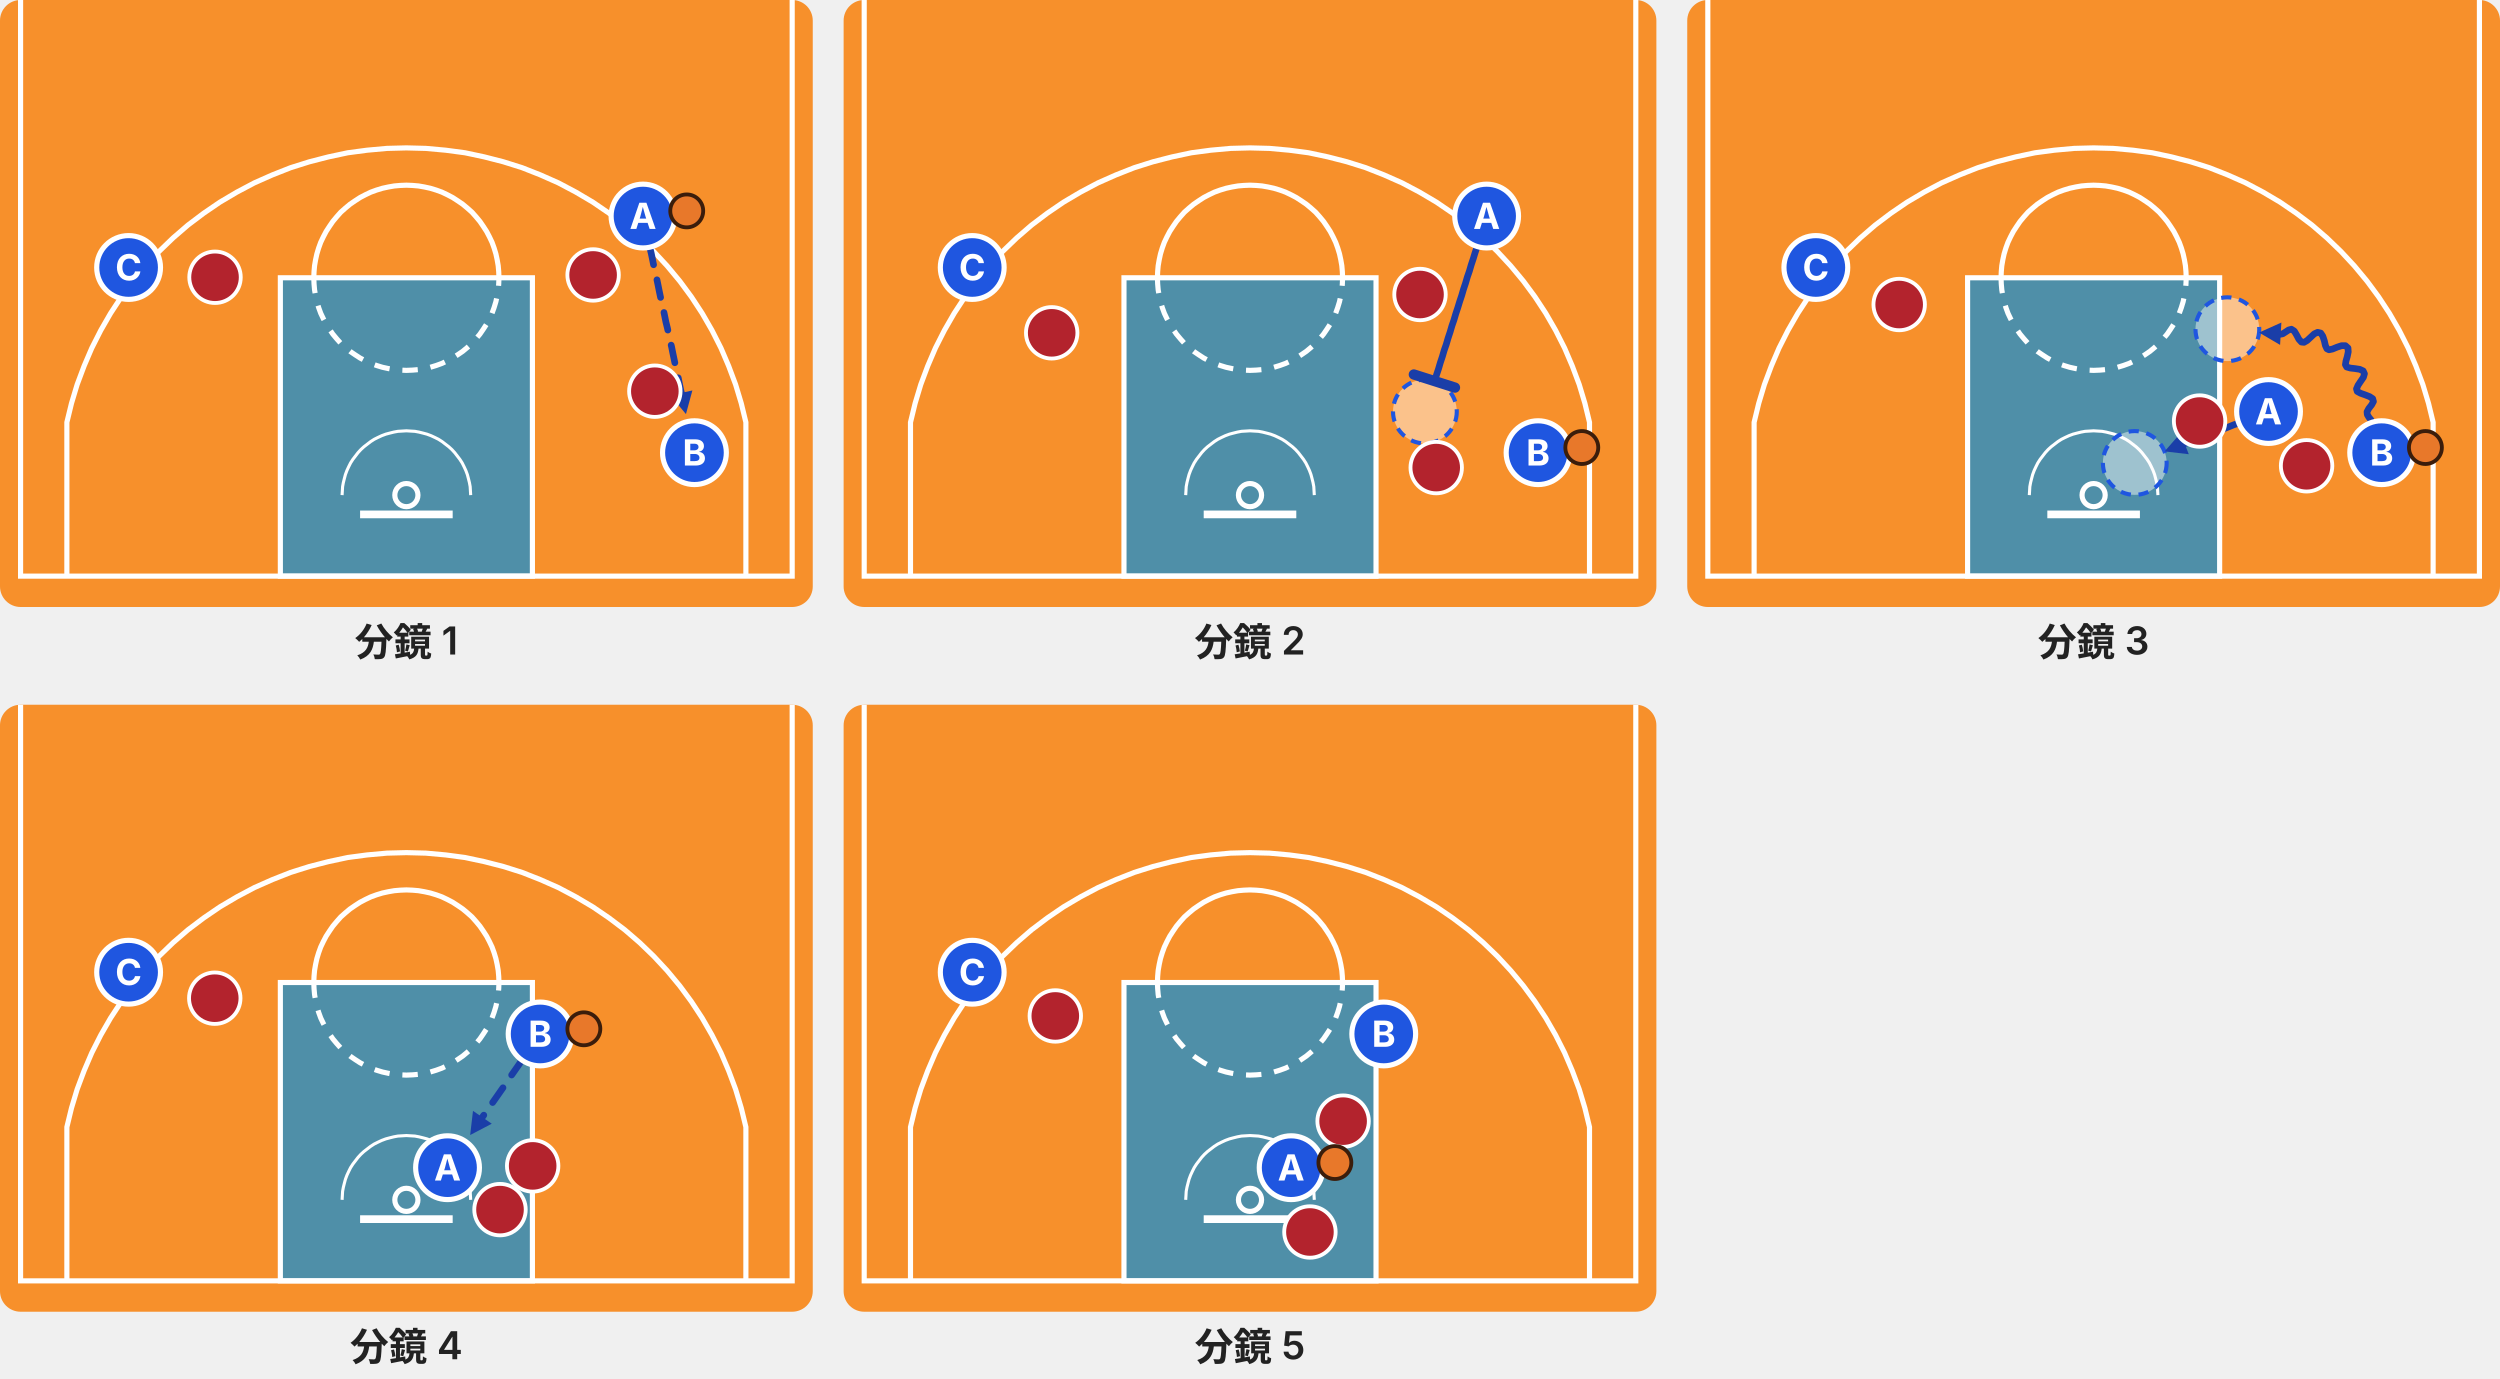
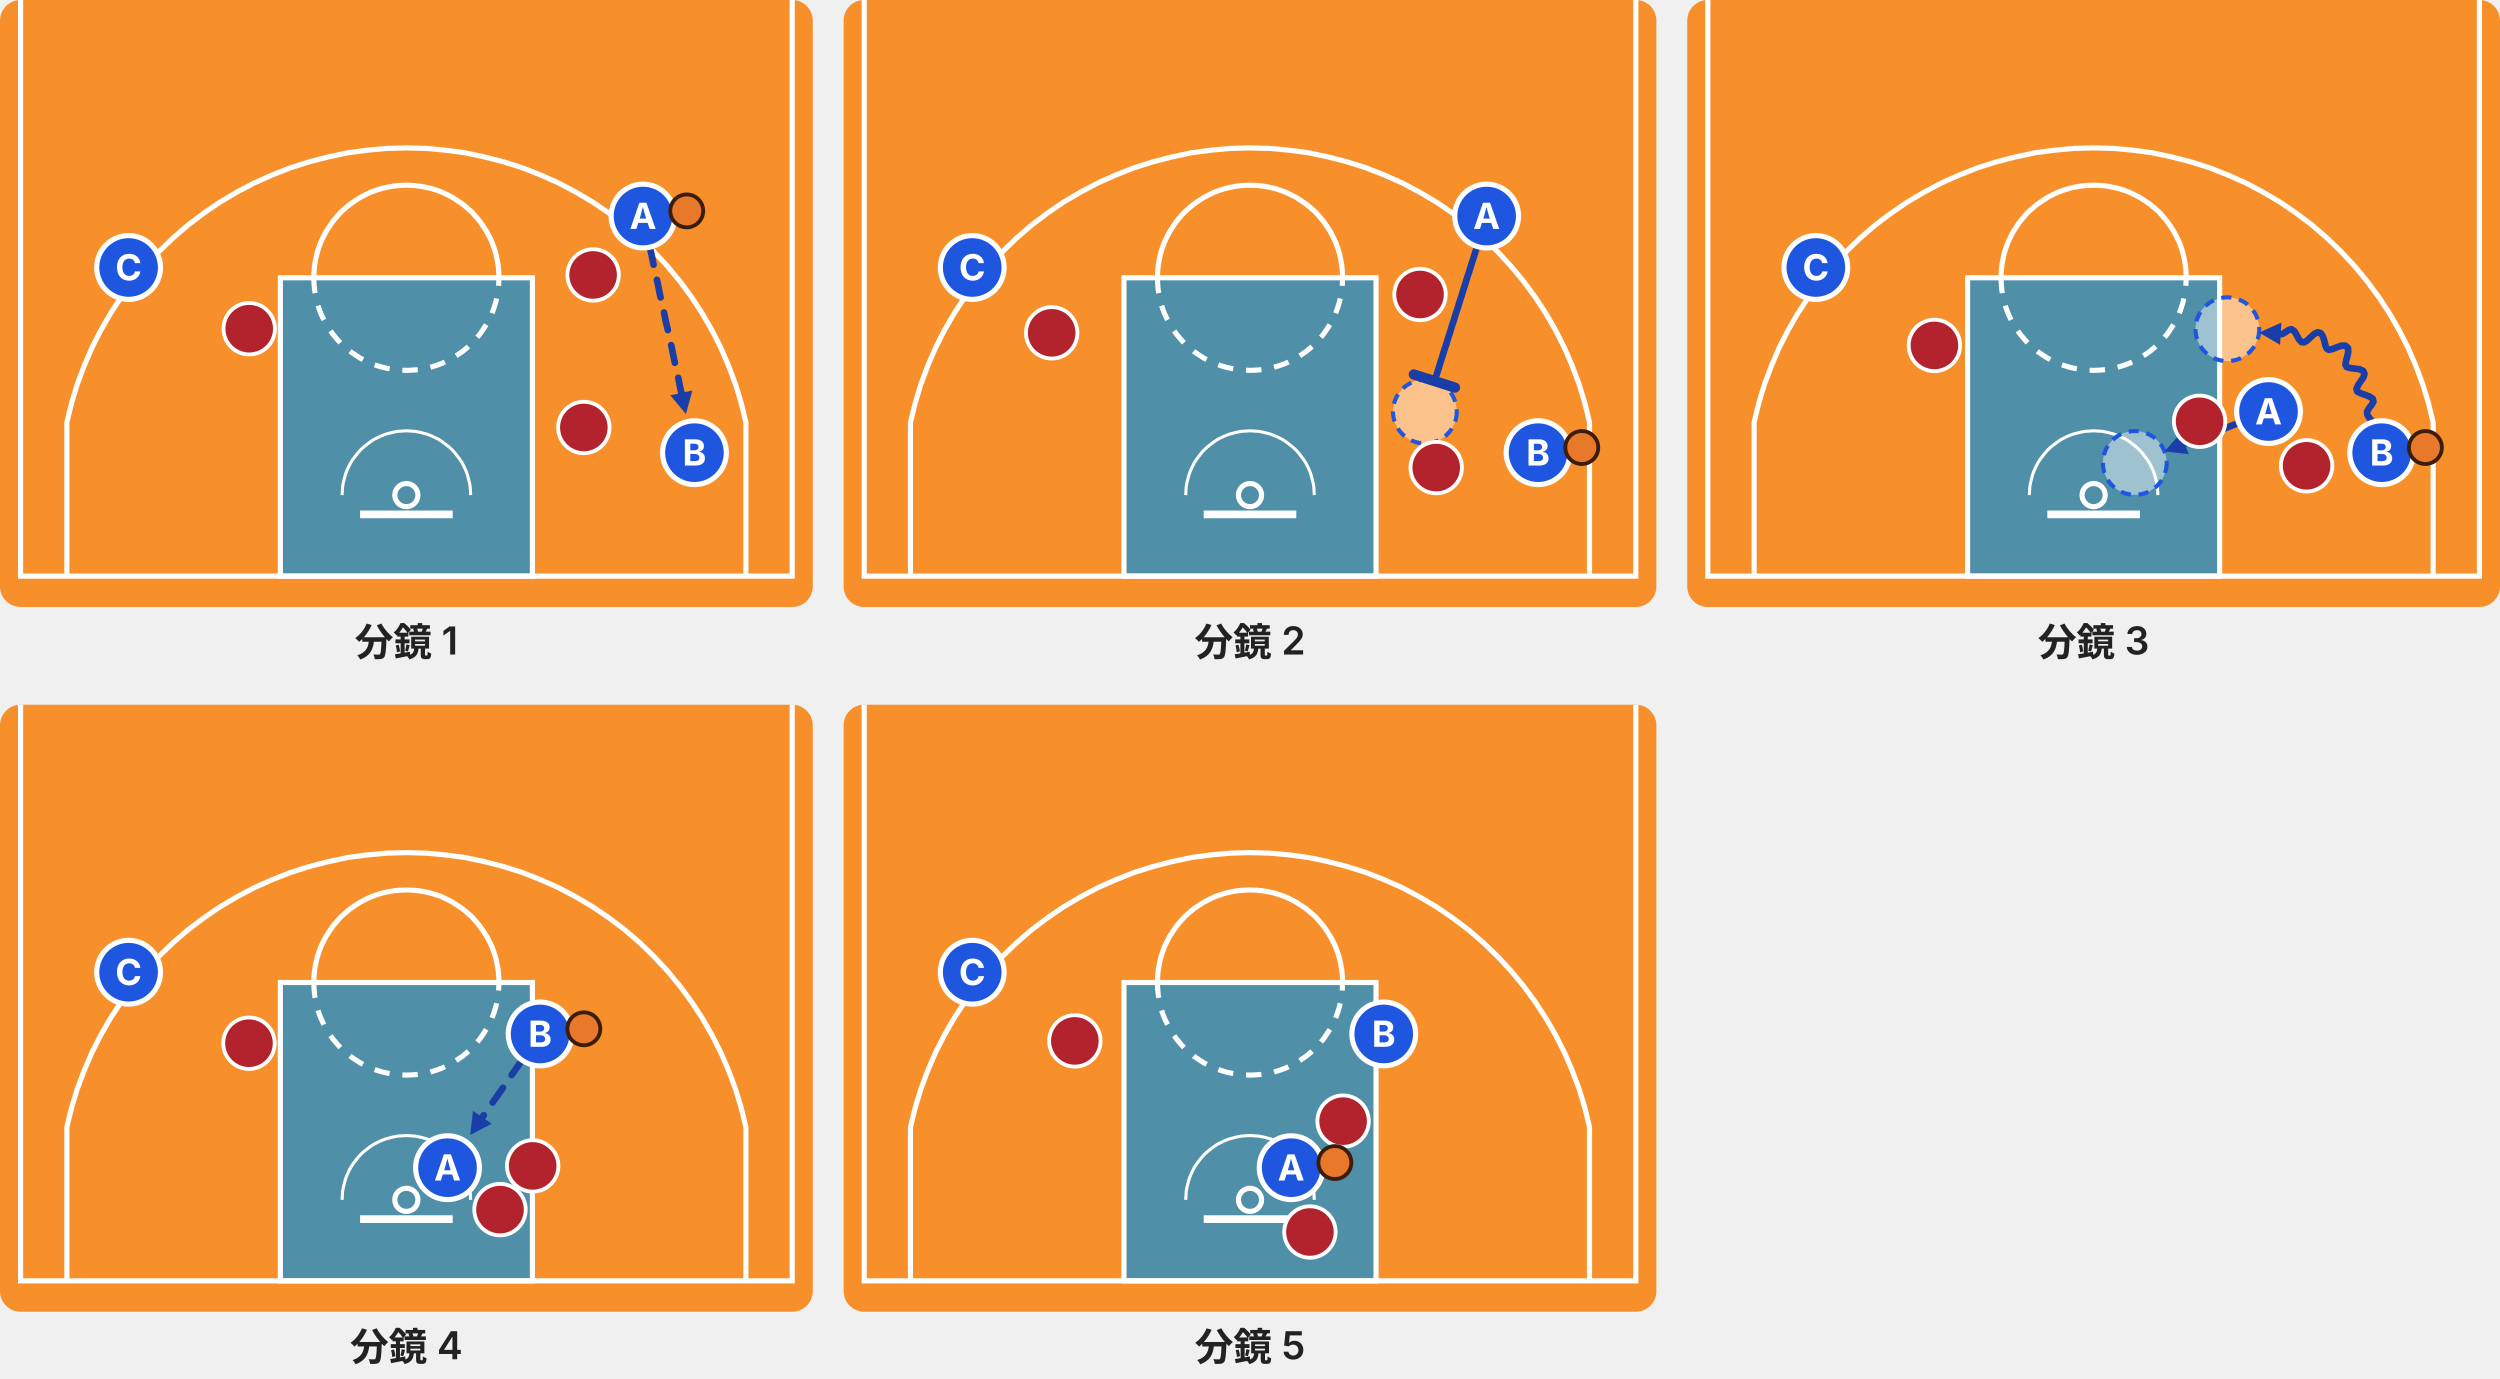
<svg xmlns="http://www.w3.org/2000/svg" viewBox="0 0 972.0 536.0" width="972.0" height="536.0" font-family="-apple-system, 'PingFang TC', 'Noto Sans TC', sans-serif">
  <g transform="translate(0,0)">
    <rect width="316.0" height="236.0" rx="8" fill="#f7902b" />
    <rect x="109.0" y="108.0" width="98.0" height="116.0" fill="#4f8fa8" stroke="#ffffff" stroke-width="2" />
    <polyline points="8.0,0.0 8.0,224.0 308.0,224.0 308.0,0.0" fill="none" stroke="#ffffff" stroke-width="2" />
    <polyline points="194.0,108.0 193.9,105.6 193.7,103.3 193.3,101.0 192.8,98.7 192.1,96.4 191.3,94.2 190.3,92.1 189.2,90.0 187.9,88.0 186.6,86.1 185.1,84.3 183.5,82.5 181.7,80.9 179.9,79.4 178.0,78.1 176.0,76.8 173.9,75.7 171.8,74.7 169.6,73.9 167.3,73.2 165.0,72.7 162.7,72.3 160.4,72.1 158.0,72.0 155.6,72.1 153.3,72.3 151.0,72.7 148.7,73.2 146.4,73.9 144.2,74.7 142.1,75.7 140.0,76.8 138.0,78.1 136.1,79.4 134.3,80.9 132.5,82.5 130.9,84.3 129.4,86.1 128.1,88.0 126.8,90.0 125.7,92.1 124.7,94.2 123.9,96.4 123.2,98.7 122.7,101.0 122.3,103.3 122.1,105.6 122.0,108.0" fill="none" stroke="#ffffff" stroke-width="2" />
    <polyline points="122.0,108.0 122.1,110.4 122.3,112.7 122.7,115.0 123.2,117.3 123.9,119.6 124.7,121.8 125.7,123.9 126.8,126.0 128.1,128.0 129.4,129.9 130.9,131.7 132.5,133.5 134.3,135.1 136.1,136.6 138.0,137.9 140.0,139.2 142.1,140.3 144.2,141.3 146.4,142.1 148.7,142.8 151.0,143.3 153.3,143.7 155.6,143.9 158.0,144.0 160.4,143.9 162.7,143.7 165.0,143.3 167.3,142.8 169.6,142.1 171.8,141.3 173.9,140.3 176.0,139.2 178.0,137.9 179.9,136.6 181.7,135.1 183.5,133.5 185.1,131.7 186.6,129.9 187.9,128.0 189.2,126.0 190.3,123.9 191.3,121.8 192.1,119.6 192.8,117.3 193.3,115.0 193.7,112.7 193.9,110.4 194.0,108.0" fill="none" stroke="#ffffff" stroke-width="2" stroke-dasharray="6 5" />
    <polyline points="290.0,224.0 290.0,164.2 288.2,156.8 286.0,149.5 283.3,142.3 280.3,135.3 276.8,128.4 273.0,121.8 268.8,115.4 264.3,109.3 259.4,103.4 254.2,97.8 248.7,92.5 242.9,87.5 236.8,82.9 230.5,78.6 223.9,74.7 217.1,71.1 210.1,68.0 203.0,65.2 195.7,62.9 188.3,61.0 180.8,59.4 173.3,58.4 165.6,57.7 158.0,57.5 150.4,57.7 142.7,58.4 135.2,59.4 127.7,61.0 120.3,62.9 113.0,65.2 105.9,68.0 98.9,71.1 92.1,74.7 85.5,78.6 79.2,82.9 73.1,87.5 67.3,92.5 61.8,97.8 56.6,103.4 51.7,109.3 47.2,115.4 43.0,121.8 39.2,128.4 35.7,135.3 32.7,142.3 30.0,149.5 27.8,156.8 26.0,164.2 26.0,224.0" fill="none" stroke="#ffffff" stroke-width="2" />
    <polyline points="183.0,192.5 182.9,190.9 182.8,189.2 182.5,187.6 182.1,186.0 181.7,184.5 181.1,182.9 180.4,181.4 179.7,180.0 178.8,178.6 177.8,177.3 176.8,176.0 175.7,174.8 174.5,173.7 173.2,172.7 171.9,171.7 170.5,170.8 169.1,170.1 167.6,169.4 166.0,168.8 164.5,168.4 162.9,168.0 161.3,167.7 159.6,167.6 158.0,167.5 156.4,167.6 154.7,167.7 153.1,168.0 151.5,168.4 150.0,168.8 148.4,169.4 146.9,170.1 145.5,170.8 144.1,171.7 142.8,172.7 141.5,173.7 140.3,174.8 139.2,176.0 138.2,177.3 137.2,178.6 136.3,180.0 135.6,181.4 134.9,182.9 134.3,184.5 133.9,186.0 133.5,187.6 133.2,189.2 133.1,190.9 133.0,192.5" fill="none" stroke="#ffffff" stroke-width="1.2" />
    <line x1="140.0" y1="200.0" x2="176.0" y2="200.0" stroke="#ffffff" stroke-width="3" />
    <circle cx="158.0" cy="192.5" r="4.5" fill="none" stroke="#ffffff" stroke-width="2" />
    <polyline points="252.6,96.1 253.2,98.5 253.7,100.9 254.2,103.4 254.7,105.8 255.3,108.2 255.8,110.6 256.3,113.1 256.8,115.5 257.4,117.9 257.9,120.3 258.4,122.7 258.9,125.2 259.5,127.6 260.0,130.0 260.5,132.4 261.1,134.8 261.6,137.3 262.1,139.7 262.6,142.1 263.2,144.5 263.7,146.9 264.2,149.4 264.7,151.8 265.3,154.2 265.3,154.3" fill="none" stroke="#1a3ea8" stroke-width="2.6" stroke-linecap="round" stroke-linejoin="round" stroke-dasharray="7 6" />
    <polygon points="266.7,161.0 269.2,151.8 260.6,153.7" fill="#1a3ea8" />
    <circle cx="230.6" cy="106.9" r="10.0" fill="#b3232d" stroke="#fff" stroke-width="1.5" />
-     <circle cx="254.6" cy="152.1" r="10.0" fill="#b3232d" stroke="#fff" stroke-width="1.5" />
-     <circle cx="83.6" cy="107.8" r="10.0" fill="#b3232d" stroke="#fff" stroke-width="1.5" />
+     <circle cx="227.0" cy="166.2" r="10.0" fill="#b3232d" stroke="#fff" stroke-width="1.5" />
+     <circle cx="96.9" cy="127.8" r="10.0" fill="#b3232d" stroke="#fff" stroke-width="1.5" />
    <circle cx="250.0" cy="84.0" r="12.4" fill="#1f56e0" stroke="#fff" stroke-width="2" />
    <text x="250.0" y="89.0" font-size="14" font-weight="700" fill="#fff" text-anchor="middle">A</text>
    <circle cx="270.0" cy="176.0" r="12.4" fill="#1f56e0" stroke="#fff" stroke-width="2" />
    <text x="270.0" y="181.0" font-size="14" font-weight="700" fill="#fff" text-anchor="middle">B</text>
    <circle cx="50.0" cy="104.0" r="12.4" fill="#1f56e0" stroke="#fff" stroke-width="2" />
    <text x="50.0" y="109.0" font-size="14" font-weight="700" fill="#fff" text-anchor="middle">C</text>
    <circle cx="267.0" cy="82.0" r="6.4" fill="#e8782a" stroke="#3b1d0b" stroke-width="1.5" />
    <text x="158.0" y="255.0" font-size="15" font-weight="600" fill="#222" text-anchor="middle">分鏡 1</text>
  </g>
  <g transform="translate(328,0)">
    <rect width="316.0" height="236.0" rx="8" fill="#f7902b" />
    <rect x="109.0" y="108.0" width="98.0" height="116.0" fill="#4f8fa8" stroke="#ffffff" stroke-width="2" />
    <polyline points="8.0,0.0 8.0,224.0 308.0,224.0 308.0,0.0" fill="none" stroke="#ffffff" stroke-width="2" />
    <polyline points="194.0,108.0 193.9,105.6 193.7,103.3 193.3,101.0 192.8,98.7 192.1,96.4 191.3,94.2 190.3,92.1 189.2,90.0 187.9,88.0 186.6,86.1 185.1,84.3 183.5,82.5 181.7,80.9 179.9,79.4 178.0,78.1 176.0,76.8 173.9,75.7 171.8,74.7 169.6,73.9 167.3,73.2 165.0,72.7 162.7,72.3 160.4,72.1 158.0,72.0 155.6,72.1 153.3,72.3 151.0,72.7 148.7,73.2 146.4,73.9 144.2,74.7 142.1,75.7 140.0,76.8 138.0,78.1 136.1,79.4 134.3,80.9 132.5,82.5 130.9,84.3 129.4,86.1 128.1,88.0 126.8,90.0 125.7,92.1 124.7,94.2 123.9,96.4 123.2,98.7 122.7,101.0 122.3,103.3 122.1,105.6 122.0,108.0" fill="none" stroke="#ffffff" stroke-width="2" />
    <polyline points="122.0,108.0 122.1,110.4 122.3,112.7 122.7,115.0 123.2,117.3 123.9,119.6 124.7,121.8 125.7,123.9 126.8,126.0 128.1,128.0 129.4,129.9 130.9,131.7 132.5,133.5 134.3,135.1 136.1,136.6 138.0,137.9 140.0,139.2 142.1,140.3 144.2,141.3 146.4,142.1 148.7,142.8 151.0,143.3 153.3,143.7 155.6,143.9 158.0,144.0 160.4,143.9 162.7,143.7 165.0,143.3 167.3,142.8 169.6,142.1 171.8,141.3 173.9,140.3 176.0,139.2 178.0,137.9 179.9,136.6 181.7,135.1 183.5,133.5 185.1,131.7 186.6,129.9 187.9,128.0 189.2,126.0 190.3,123.9 191.3,121.8 192.1,119.6 192.8,117.3 193.3,115.0 193.7,112.7 193.9,110.4 194.0,108.0" fill="none" stroke="#ffffff" stroke-width="2" stroke-dasharray="6 5" />
    <polyline points="290.0,224.0 290.0,164.2 288.2,156.8 286.0,149.5 283.3,142.3 280.3,135.3 276.8,128.4 273.0,121.8 268.8,115.4 264.3,109.3 259.4,103.4 254.2,97.8 248.7,92.5 242.9,87.5 236.8,82.9 230.5,78.6 223.9,74.7 217.1,71.1 210.1,68.0 203.0,65.2 195.7,62.9 188.3,61.0 180.8,59.4 173.3,58.4 165.6,57.7 158.0,57.5 150.4,57.7 142.7,58.4 135.2,59.4 127.7,61.0 120.3,62.9 113.0,65.2 105.9,68.0 98.9,71.1 92.1,74.7 85.5,78.6 79.2,82.9 73.1,87.5 67.3,92.5 61.8,97.8 56.6,103.4 51.7,109.3 47.2,115.4 43.0,121.8 39.2,128.4 35.7,135.3 32.7,142.3 30.0,149.5 27.8,156.8 26.0,164.2 26.0,224.0" fill="none" stroke="#ffffff" stroke-width="2" />
    <polyline points="183.0,192.5 182.9,190.9 182.8,189.2 182.5,187.6 182.1,186.0 181.7,184.5 181.1,182.9 180.4,181.4 179.7,180.0 178.8,178.6 177.8,177.3 176.8,176.0 175.7,174.8 174.5,173.7 173.2,172.7 171.9,171.7 170.5,170.8 169.1,170.1 167.6,169.4 166.0,168.8 164.5,168.4 162.9,168.0 161.3,167.7 159.6,167.6 158.0,167.5 156.4,167.6 154.7,167.7 153.1,168.0 151.5,168.4 150.0,168.8 148.4,169.4 146.9,170.1 145.5,170.8 144.1,171.7 142.8,172.7 141.5,173.7 140.3,174.8 139.2,176.0 138.2,177.3 137.2,178.6 136.3,180.0 135.6,181.4 134.9,182.9 134.3,184.5 133.9,186.0 133.5,187.6 133.2,189.2 133.1,190.9 133.0,192.5" fill="none" stroke="#ffffff" stroke-width="1.2" />
    <line x1="140.0" y1="200.0" x2="176.0" y2="200.0" stroke="#ffffff" stroke-width="3" />
    <circle cx="158.0" cy="192.5" r="4.5" fill="none" stroke="#ffffff" stroke-width="2" />
    <circle cx="226.0" cy="160.0" r="12.4" fill="#ffffff" fill-opacity="0.45" stroke="#1f56e0" stroke-width="1.6" stroke-dasharray="4 3" />
    <polyline points="246.3,95.8 246.3,95.9 245.5,98.3 244.8,100.6 244.0,103.0 243.3,105.4 242.5,107.7 241.8,110.1 241.0,112.5 240.3,114.9 239.5,117.3 238.8,119.6 238.0,122.0 237.3,124.4 236.5,126.7 235.8,129.1 235.0,131.5 234.3,133.9 233.5,136.2 232.8,138.6 232.0,141.0 231.3,143.4 230.5,145.8 229.8,148.1 229.7,148.2" fill="none" stroke="#1a3ea8" stroke-width="2.6" stroke-linecap="round" stroke-linejoin="round" />
    <line x1="237.7" y1="150.7" x2="221.7" y2="145.6" stroke="#1a3ea8" stroke-width="4" stroke-linecap="round" />
    <circle cx="224.1" cy="114.5" r="10.0" fill="#b3232d" stroke="#fff" stroke-width="1.5" />
    <circle cx="230.4" cy="181.8" r="10.0" fill="#b3232d" stroke="#fff" stroke-width="1.5" />
    <circle cx="80.9" cy="129.4" r="10.0" fill="#b3232d" stroke="#fff" stroke-width="1.5" />
    <circle cx="250.0" cy="84.0" r="12.4" fill="#1f56e0" stroke="#fff" stroke-width="2" />
    <text x="250.0" y="89.0" font-size="14" font-weight="700" fill="#fff" text-anchor="middle">A</text>
    <circle cx="270.0" cy="176.0" r="12.4" fill="#1f56e0" stroke="#fff" stroke-width="2" />
    <text x="270.0" y="181.0" font-size="14" font-weight="700" fill="#fff" text-anchor="middle">B</text>
    <circle cx="50.0" cy="104.0" r="12.4" fill="#1f56e0" stroke="#fff" stroke-width="2" />
    <text x="50.0" y="109.0" font-size="14" font-weight="700" fill="#fff" text-anchor="middle">C</text>
    <circle cx="287.0" cy="174.0" r="6.4" fill="#e8782a" stroke="#3b1d0b" stroke-width="1.5" />
    <text x="158.0" y="255.0" font-size="15" font-weight="600" fill="#222" text-anchor="middle">分鏡 2</text>
  </g>
  <g transform="translate(656,0)">
    <rect width="316.0" height="236.0" rx="8" fill="#f7902b" />
    <rect x="109.0" y="108.0" width="98.0" height="116.0" fill="#4f8fa8" stroke="#ffffff" stroke-width="2" />
    <polyline points="8.0,0.0 8.0,224.0 308.0,224.0 308.0,0.0" fill="none" stroke="#ffffff" stroke-width="2" />
    <polyline points="194.0,108.0 193.9,105.6 193.7,103.3 193.3,101.0 192.8,98.7 192.1,96.4 191.3,94.2 190.3,92.1 189.2,90.0 187.9,88.0 186.6,86.1 185.1,84.3 183.5,82.5 181.7,80.9 179.9,79.4 178.0,78.1 176.0,76.8 173.9,75.7 171.8,74.7 169.6,73.9 167.3,73.2 165.0,72.7 162.7,72.3 160.4,72.1 158.0,72.0 155.6,72.1 153.3,72.3 151.0,72.7 148.7,73.2 146.4,73.9 144.2,74.7 142.1,75.7 140.0,76.8 138.0,78.1 136.1,79.4 134.3,80.9 132.5,82.5 130.9,84.3 129.4,86.1 128.1,88.0 126.8,90.0 125.7,92.1 124.7,94.2 123.9,96.4 123.2,98.7 122.7,101.0 122.3,103.3 122.1,105.6 122.0,108.0" fill="none" stroke="#ffffff" stroke-width="2" />
    <polyline points="122.0,108.0 122.1,110.4 122.3,112.7 122.7,115.0 123.2,117.3 123.9,119.6 124.7,121.8 125.7,123.9 126.8,126.0 128.1,128.0 129.4,129.9 130.9,131.7 132.5,133.5 134.3,135.1 136.1,136.6 138.0,137.9 140.0,139.2 142.1,140.3 144.2,141.3 146.4,142.1 148.7,142.8 151.0,143.3 153.3,143.7 155.6,143.9 158.0,144.0 160.4,143.9 162.7,143.7 165.0,143.3 167.3,142.8 169.6,142.1 171.8,141.3 173.9,140.3 176.0,139.2 178.0,137.9 179.9,136.6 181.7,135.1 183.5,133.5 185.1,131.7 186.6,129.9 187.9,128.0 189.2,126.0 190.3,123.9 191.3,121.8 192.1,119.6 192.8,117.3 193.3,115.0 193.7,112.7 193.9,110.4 194.0,108.0" fill="none" stroke="#ffffff" stroke-width="2" stroke-dasharray="6 5" />
    <polyline points="290.0,224.0 290.0,164.2 288.2,156.8 286.0,149.5 283.3,142.3 280.3,135.3 276.8,128.4 273.0,121.8 268.8,115.4 264.3,109.3 259.4,103.4 254.2,97.8 248.7,92.5 242.9,87.5 236.8,82.9 230.5,78.6 223.9,74.7 217.1,71.1 210.1,68.0 203.0,65.2 195.7,62.9 188.3,61.0 180.8,59.4 173.3,58.4 165.6,57.7 158.0,57.5 150.4,57.7 142.7,58.4 135.2,59.4 127.7,61.0 120.3,62.9 113.0,65.2 105.9,68.0 98.9,71.1 92.1,74.7 85.5,78.6 79.2,82.9 73.1,87.5 67.3,92.5 61.8,97.8 56.6,103.4 51.7,109.3 47.2,115.4 43.0,121.8 39.2,128.4 35.7,135.3 32.7,142.3 30.0,149.5 27.8,156.8 26.0,164.2 26.0,224.0" fill="none" stroke="#ffffff" stroke-width="2" />
    <polyline points="183.0,192.5 182.9,190.9 182.8,189.2 182.5,187.6 182.1,186.0 181.7,184.5 181.1,182.9 180.4,181.4 179.7,180.0 178.8,178.6 177.8,177.3 176.8,176.0 175.7,174.8 174.5,173.7 173.2,172.7 171.9,171.7 170.5,170.8 169.1,170.1 167.6,169.4 166.0,168.8 164.5,168.4 162.9,168.0 161.3,167.7 159.6,167.6 158.0,167.5 156.4,167.6 154.7,167.7 153.1,168.0 151.5,168.4 150.0,168.8 148.4,169.4 146.9,170.1 145.5,170.8 144.1,171.7 142.8,172.7 141.5,173.7 140.3,174.8 139.2,176.0 138.2,177.3 137.2,178.6 136.3,180.0 135.6,181.4 134.9,182.9 134.3,184.5 133.9,186.0 133.5,187.6 133.2,189.2 133.1,190.9 133.0,192.5" fill="none" stroke="#ffffff" stroke-width="1.2" />
    <line x1="140.0" y1="200.0" x2="176.0" y2="200.0" stroke="#ffffff" stroke-width="3" />
    <circle cx="158.0" cy="192.5" r="4.5" fill="none" stroke="#ffffff" stroke-width="2" />
    <circle cx="210.0" cy="128.0" r="12.4" fill="#ffffff" fill-opacity="0.45" stroke="#1f56e0" stroke-width="1.6" stroke-dasharray="4 3" />
    <circle cx="174.0" cy="180.0" r="12.4" fill="#ffffff" fill-opacity="0.45" stroke="#1f56e0" stroke-width="1.6" stroke-dasharray="4 3" />
    <polyline points="266.3,164.2 265.8,163.2 265.0,162.2 264.4,161.2 264.3,160.1 265.0,158.8 266.1,157.4 266.8,156.1 266.5,155.0 265.3,154.2 263.5,153.5 261.8,152.9 260.5,152.2 260.2,151.2 260.8,149.8 261.8,148.3 262.9,146.7 263.3,145.3 262.8,144.2 261.5,143.6 259.6,143.3 257.8,143.1 256.4,142.7 255.9,141.8 256.1,140.4 256.6,138.7 257.0,136.8 256.9,135.3 255.9,134.4 254.4,134.4 252.6,135.0 250.9,135.7 249.5,136.0 248.7,135.6 248.1,134.3 247.7,132.5 247.1,130.7 246.3,129.5 245.1,129.2 243.8,129.8 242.4,131.1 241.0,132.4 239.8,133.1 238.8,133.0 237.8,131.9 236.9,130.2 236.0,128.7 234.9,128.0 233.8,128.3 232.6,129.1 231.5,129.8 230.3,130.0 229.3,129.7 229.1,129.6" fill="none" stroke="#1a3ea8" stroke-width="2.6" stroke-linecap="round" stroke-linejoin="round" />
    <polygon points="222.3,129.3 230.5,134.1 231.0,125.4" fill="#1a3ea8" />
    <polyline points="214.4,164.5 212.4,165.2 210.2,166.1 207.9,167.0 205.7,167.8 203.4,168.7 201.1,169.6 198.9,170.4 196.6,171.3 194.3,172.2 192.1,173.0 191.9,173.1" fill="none" stroke="#1a3ea8" stroke-width="2.6" stroke-linecap="round" stroke-linejoin="round" />
    <polygon points="185.6,175.5 195.0,176.6 191.8,168.4" fill="#1a3ea8" />
-     <circle cx="199.2" cy="163.7" r="10.0" fill="#b3232d" stroke="#fff" stroke-width="1.5" />
+     <circle cx="199.2" cy="163.8" r="10.0" fill="#b3232d" stroke="#fff" stroke-width="1.5" />
    <circle cx="240.8" cy="181.1" r="10.0" fill="#b3232d" stroke="#fff" stroke-width="1.5" />
-     <circle cx="82.4" cy="118.4" r="10.0" fill="#b3232d" stroke="#fff" stroke-width="1.5" />
+     <circle cx="96.1" cy="134.3" r="10.0" fill="#b3232d" stroke="#fff" stroke-width="1.5" />
    <circle cx="226.0" cy="160.0" r="12.4" fill="#1f56e0" stroke="#fff" stroke-width="2" />
    <text x="226.0" y="165.0" font-size="14" font-weight="700" fill="#fff" text-anchor="middle">A</text>
    <circle cx="270.0" cy="176.0" r="12.4" fill="#1f56e0" stroke="#fff" stroke-width="2" />
    <text x="270.0" y="181.0" font-size="14" font-weight="700" fill="#fff" text-anchor="middle">B</text>
    <circle cx="50.0" cy="104.0" r="12.4" fill="#1f56e0" stroke="#fff" stroke-width="2" />
    <text x="50.0" y="109.0" font-size="14" font-weight="700" fill="#fff" text-anchor="middle">C</text>
    <circle cx="287.0" cy="174.0" r="6.4" fill="#e8782a" stroke="#3b1d0b" stroke-width="1.5" />
    <text x="158.0" y="255.0" font-size="15" font-weight="600" fill="#222" text-anchor="middle">分鏡 3</text>
  </g>
  <g transform="translate(0,274)">
    <rect width="316.0" height="236.0" rx="8" fill="#f7902b" />
    <rect x="109.0" y="108.0" width="98.0" height="116.0" fill="#4f8fa8" stroke="#ffffff" stroke-width="2" />
    <polyline points="8.0,0.0 8.0,224.0 308.0,224.0 308.0,0.0" fill="none" stroke="#ffffff" stroke-width="2" />
    <polyline points="194.0,108.0 193.9,105.6 193.7,103.3 193.3,101.0 192.8,98.7 192.1,96.4 191.3,94.2 190.3,92.1 189.2,90.0 187.9,88.0 186.6,86.1 185.1,84.3 183.5,82.5 181.7,80.9 179.9,79.4 178.0,78.1 176.0,76.8 173.9,75.7 171.8,74.7 169.6,73.9 167.3,73.2 165.0,72.7 162.7,72.3 160.4,72.1 158.0,72.0 155.6,72.1 153.3,72.3 151.0,72.7 148.7,73.2 146.4,73.9 144.2,74.7 142.1,75.7 140.0,76.8 138.0,78.1 136.1,79.4 134.3,80.9 132.5,82.5 130.9,84.3 129.4,86.1 128.1,88.0 126.8,90.0 125.7,92.1 124.7,94.2 123.9,96.4 123.2,98.7 122.7,101.0 122.3,103.3 122.1,105.6 122.0,108.0" fill="none" stroke="#ffffff" stroke-width="2" />
    <polyline points="122.0,108.0 122.1,110.4 122.3,112.7 122.7,115.0 123.2,117.3 123.9,119.6 124.7,121.8 125.7,123.9 126.8,126.0 128.1,128.0 129.4,129.9 130.9,131.7 132.5,133.5 134.3,135.1 136.1,136.6 138.0,137.9 140.0,139.2 142.1,140.3 144.2,141.3 146.4,142.1 148.7,142.8 151.0,143.3 153.3,143.7 155.6,143.9 158.0,144.0 160.4,143.9 162.7,143.7 165.0,143.3 167.3,142.8 169.6,142.1 171.8,141.3 173.9,140.3 176.0,139.2 178.0,137.9 179.9,136.6 181.7,135.1 183.5,133.5 185.1,131.7 186.6,129.9 187.9,128.0 189.2,126.0 190.3,123.9 191.3,121.8 192.1,119.6 192.8,117.3 193.3,115.0 193.7,112.7 193.9,110.4 194.0,108.0" fill="none" stroke="#ffffff" stroke-width="2" stroke-dasharray="6 5" />
    <polyline points="290.0,224.0 290.0,164.2 288.2,156.8 286.0,149.5 283.3,142.3 280.3,135.3 276.8,128.4 273.0,121.8 268.8,115.4 264.3,109.3 259.4,103.4 254.2,97.8 248.7,92.5 242.9,87.5 236.8,82.9 230.5,78.6 223.9,74.7 217.1,71.1 210.1,68.0 203.0,65.2 195.7,62.9 188.3,61.0 180.8,59.4 173.3,58.4 165.6,57.7 158.0,57.5 150.4,57.7 142.7,58.4 135.2,59.4 127.7,61.0 120.3,62.9 113.0,65.2 105.9,68.0 98.9,71.1 92.1,74.7 85.5,78.6 79.2,82.9 73.1,87.5 67.3,92.5 61.8,97.8 56.6,103.4 51.7,109.3 47.2,115.4 43.0,121.8 39.2,128.4 35.7,135.3 32.7,142.3 30.0,149.5 27.8,156.8 26.0,164.2 26.0,224.0" fill="none" stroke="#ffffff" stroke-width="2" />
    <polyline points="183.0,192.5 182.9,190.9 182.8,189.2 182.5,187.6 182.1,186.0 181.7,184.5 181.1,182.9 180.4,181.4 179.7,180.0 178.8,178.6 177.8,177.3 176.8,176.0 175.7,174.8 174.5,173.7 173.2,172.7 171.9,171.7 170.5,170.8 169.1,170.1 167.6,169.4 166.0,168.8 164.5,168.4 162.9,168.0 161.3,167.7 159.6,167.6 158.0,167.5 156.4,167.6 154.7,167.7 153.1,168.0 151.5,168.4 150.0,168.8 148.4,169.4 146.9,170.1 145.5,170.8 144.1,171.7 142.8,172.7 141.5,173.7 140.3,174.8 139.2,176.0 138.2,177.3 137.2,178.6 136.3,180.0 135.6,181.4 134.9,182.9 134.3,184.5 133.9,186.0 133.5,187.6 133.2,189.2 133.1,190.9 133.0,192.5" fill="none" stroke="#ffffff" stroke-width="1.2" />
    <line x1="140.0" y1="200.0" x2="176.0" y2="200.0" stroke="#ffffff" stroke-width="3" />
    <circle cx="158.0" cy="192.5" r="4.5" fill="none" stroke="#ffffff" stroke-width="2" />
    <polyline points="202.9,138.2 201.7,140.0 200.3,142.0 198.9,144.0 197.5,146.0 196.2,148.0 194.8,150.0 193.4,152.0 192.0,154.0 190.6,156.0 189.2,158.0 187.8,160.0 186.6,161.7" fill="none" stroke="#1a3ea8" stroke-width="2.6" stroke-linecap="round" stroke-linejoin="round" stroke-dasharray="7 6" />
    <polygon points="182.8,167.3 191.2,162.9 183.9,157.9" fill="#1a3ea8" />
    <circle cx="207.1" cy="179.3" r="10.0" fill="#b3232d" stroke="#fff" stroke-width="1.5" />
    <circle cx="194.4" cy="196.3" r="10.0" fill="#b3232d" stroke="#fff" stroke-width="1.5" />
-     <circle cx="83.5" cy="114.1" r="10.0" fill="#b3232d" stroke="#fff" stroke-width="1.5" />
+     <circle cx="96.8" cy="131.6" r="10.0" fill="#b3232d" stroke="#fff" stroke-width="1.5" />
    <circle cx="174.0" cy="180.0" r="12.4" fill="#1f56e0" stroke="#fff" stroke-width="2" />
    <text x="174.0" y="185.0" font-size="14" font-weight="700" fill="#fff" text-anchor="middle">A</text>
    <circle cx="210.0" cy="128.0" r="12.4" fill="#1f56e0" stroke="#fff" stroke-width="2" />
    <text x="210.0" y="133.0" font-size="14" font-weight="700" fill="#fff" text-anchor="middle">B</text>
    <circle cx="50.0" cy="104.0" r="12.4" fill="#1f56e0" stroke="#fff" stroke-width="2" />
    <text x="50.0" y="109.0" font-size="14" font-weight="700" fill="#fff" text-anchor="middle">C</text>
    <circle cx="227.0" cy="126.0" r="6.4" fill="#e8782a" stroke="#3b1d0b" stroke-width="1.5" />
    <text x="158.0" y="255.0" font-size="15" font-weight="600" fill="#222" text-anchor="middle">分鏡 4</text>
  </g>
  <g transform="translate(328,274)">
    <rect width="316.0" height="236.0" rx="8" fill="#f7902b" />
    <rect x="109.0" y="108.0" width="98.0" height="116.0" fill="#4f8fa8" stroke="#ffffff" stroke-width="2" />
    <polyline points="8.0,0.0 8.0,224.0 308.0,224.0 308.0,0.0" fill="none" stroke="#ffffff" stroke-width="2" />
    <polyline points="194.0,108.0 193.9,105.6 193.7,103.3 193.3,101.0 192.8,98.7 192.1,96.4 191.3,94.2 190.3,92.1 189.2,90.0 187.9,88.0 186.6,86.1 185.1,84.3 183.5,82.5 181.7,80.9 179.9,79.4 178.0,78.1 176.0,76.8 173.9,75.7 171.8,74.7 169.6,73.9 167.3,73.2 165.0,72.7 162.7,72.3 160.4,72.1 158.0,72.0 155.6,72.1 153.3,72.3 151.0,72.7 148.7,73.2 146.4,73.9 144.2,74.7 142.1,75.7 140.0,76.8 138.0,78.1 136.1,79.4 134.3,80.9 132.5,82.5 130.9,84.3 129.4,86.1 128.1,88.0 126.8,90.0 125.7,92.1 124.7,94.2 123.9,96.4 123.2,98.7 122.7,101.0 122.3,103.3 122.1,105.6 122.0,108.0" fill="none" stroke="#ffffff" stroke-width="2" />
    <polyline points="122.0,108.0 122.1,110.4 122.3,112.7 122.7,115.0 123.2,117.3 123.9,119.6 124.7,121.8 125.7,123.9 126.8,126.0 128.1,128.0 129.4,129.9 130.9,131.7 132.5,133.5 134.3,135.1 136.1,136.6 138.0,137.9 140.0,139.2 142.1,140.3 144.2,141.3 146.4,142.1 148.7,142.8 151.0,143.3 153.3,143.7 155.6,143.9 158.0,144.0 160.4,143.9 162.7,143.7 165.0,143.3 167.3,142.8 169.6,142.1 171.8,141.3 173.9,140.3 176.0,139.2 178.0,137.9 179.9,136.6 181.7,135.1 183.5,133.5 185.1,131.7 186.6,129.9 187.9,128.0 189.2,126.0 190.3,123.9 191.3,121.8 192.1,119.6 192.8,117.3 193.3,115.0 193.7,112.7 193.9,110.4 194.0,108.0" fill="none" stroke="#ffffff" stroke-width="2" stroke-dasharray="6 5" />
    <polyline points="290.0,224.0 290.0,164.2 288.2,156.8 286.0,149.5 283.3,142.3 280.3,135.3 276.8,128.4 273.0,121.8 268.8,115.4 264.3,109.3 259.4,103.4 254.2,97.8 248.7,92.5 242.9,87.5 236.8,82.9 230.5,78.6 223.9,74.7 217.1,71.1 210.1,68.0 203.0,65.2 195.7,62.9 188.3,61.0 180.8,59.4 173.3,58.4 165.6,57.7 158.0,57.5 150.4,57.7 142.7,58.4 135.2,59.4 127.7,61.0 120.3,62.9 113.0,65.2 105.9,68.0 98.9,71.1 92.1,74.7 85.5,78.6 79.2,82.9 73.1,87.5 67.3,92.5 61.8,97.8 56.6,103.4 51.7,109.3 47.2,115.4 43.0,121.8 39.2,128.4 35.7,135.3 32.7,142.3 30.0,149.5 27.8,156.8 26.0,164.2 26.0,224.0" fill="none" stroke="#ffffff" stroke-width="2" />
    <polyline points="183.0,192.5 182.9,190.9 182.8,189.2 182.5,187.6 182.1,186.0 181.7,184.5 181.1,182.9 180.4,181.4 179.7,180.0 178.8,178.6 177.8,177.3 176.8,176.0 175.7,174.8 174.5,173.7 173.2,172.7 171.9,171.7 170.5,170.8 169.1,170.1 167.6,169.4 166.0,168.8 164.5,168.4 162.9,168.0 161.3,167.7 159.6,167.6 158.0,167.5 156.4,167.6 154.7,167.7 153.1,168.0 151.5,168.4 150.0,168.8 148.4,169.4 146.9,170.1 145.5,170.8 144.1,171.7 142.8,172.7 141.5,173.7 140.3,174.8 139.2,176.0 138.2,177.3 137.2,178.6 136.3,180.0 135.6,181.4 134.9,182.9 134.3,184.5 133.9,186.0 133.5,187.6 133.2,189.2 133.1,190.9 133.0,192.5" fill="none" stroke="#ffffff" stroke-width="1.2" />
    <line x1="140.0" y1="200.0" x2="176.0" y2="200.0" stroke="#ffffff" stroke-width="3" />
    <circle cx="158.0" cy="192.5" r="4.5" fill="none" stroke="#ffffff" stroke-width="2" />
    <circle cx="194.2" cy="161.9" r="10.0" fill="#b3232d" stroke="#fff" stroke-width="1.5" />
    <circle cx="181.3" cy="205.0" r="10.0" fill="#b3232d" stroke="#fff" stroke-width="1.5" />
-     <circle cx="82.3" cy="121.0" r="10.0" fill="#b3232d" stroke="#fff" stroke-width="1.5" />
+     <circle cx="89.9" cy="130.7" r="10.0" fill="#b3232d" stroke="#fff" stroke-width="1.5" />
    <circle cx="174.0" cy="180.0" r="12.4" fill="#1f56e0" stroke="#fff" stroke-width="2" />
    <text x="174.0" y="185.0" font-size="14" font-weight="700" fill="#fff" text-anchor="middle">A</text>
    <circle cx="210.0" cy="128.0" r="12.4" fill="#1f56e0" stroke="#fff" stroke-width="2" />
    <text x="210.0" y="133.0" font-size="14" font-weight="700" fill="#fff" text-anchor="middle">B</text>
    <circle cx="50.0" cy="104.0" r="12.4" fill="#1f56e0" stroke="#fff" stroke-width="2" />
    <text x="50.0" y="109.0" font-size="14" font-weight="700" fill="#fff" text-anchor="middle">C</text>
    <circle cx="191.0" cy="178.0" r="6.4" fill="#e8782a" stroke="#3b1d0b" stroke-width="1.5" />
    <text x="158.0" y="255.0" font-size="15" font-weight="600" fill="#222" text-anchor="middle">分鏡 5</text>
  </g>
</svg>
